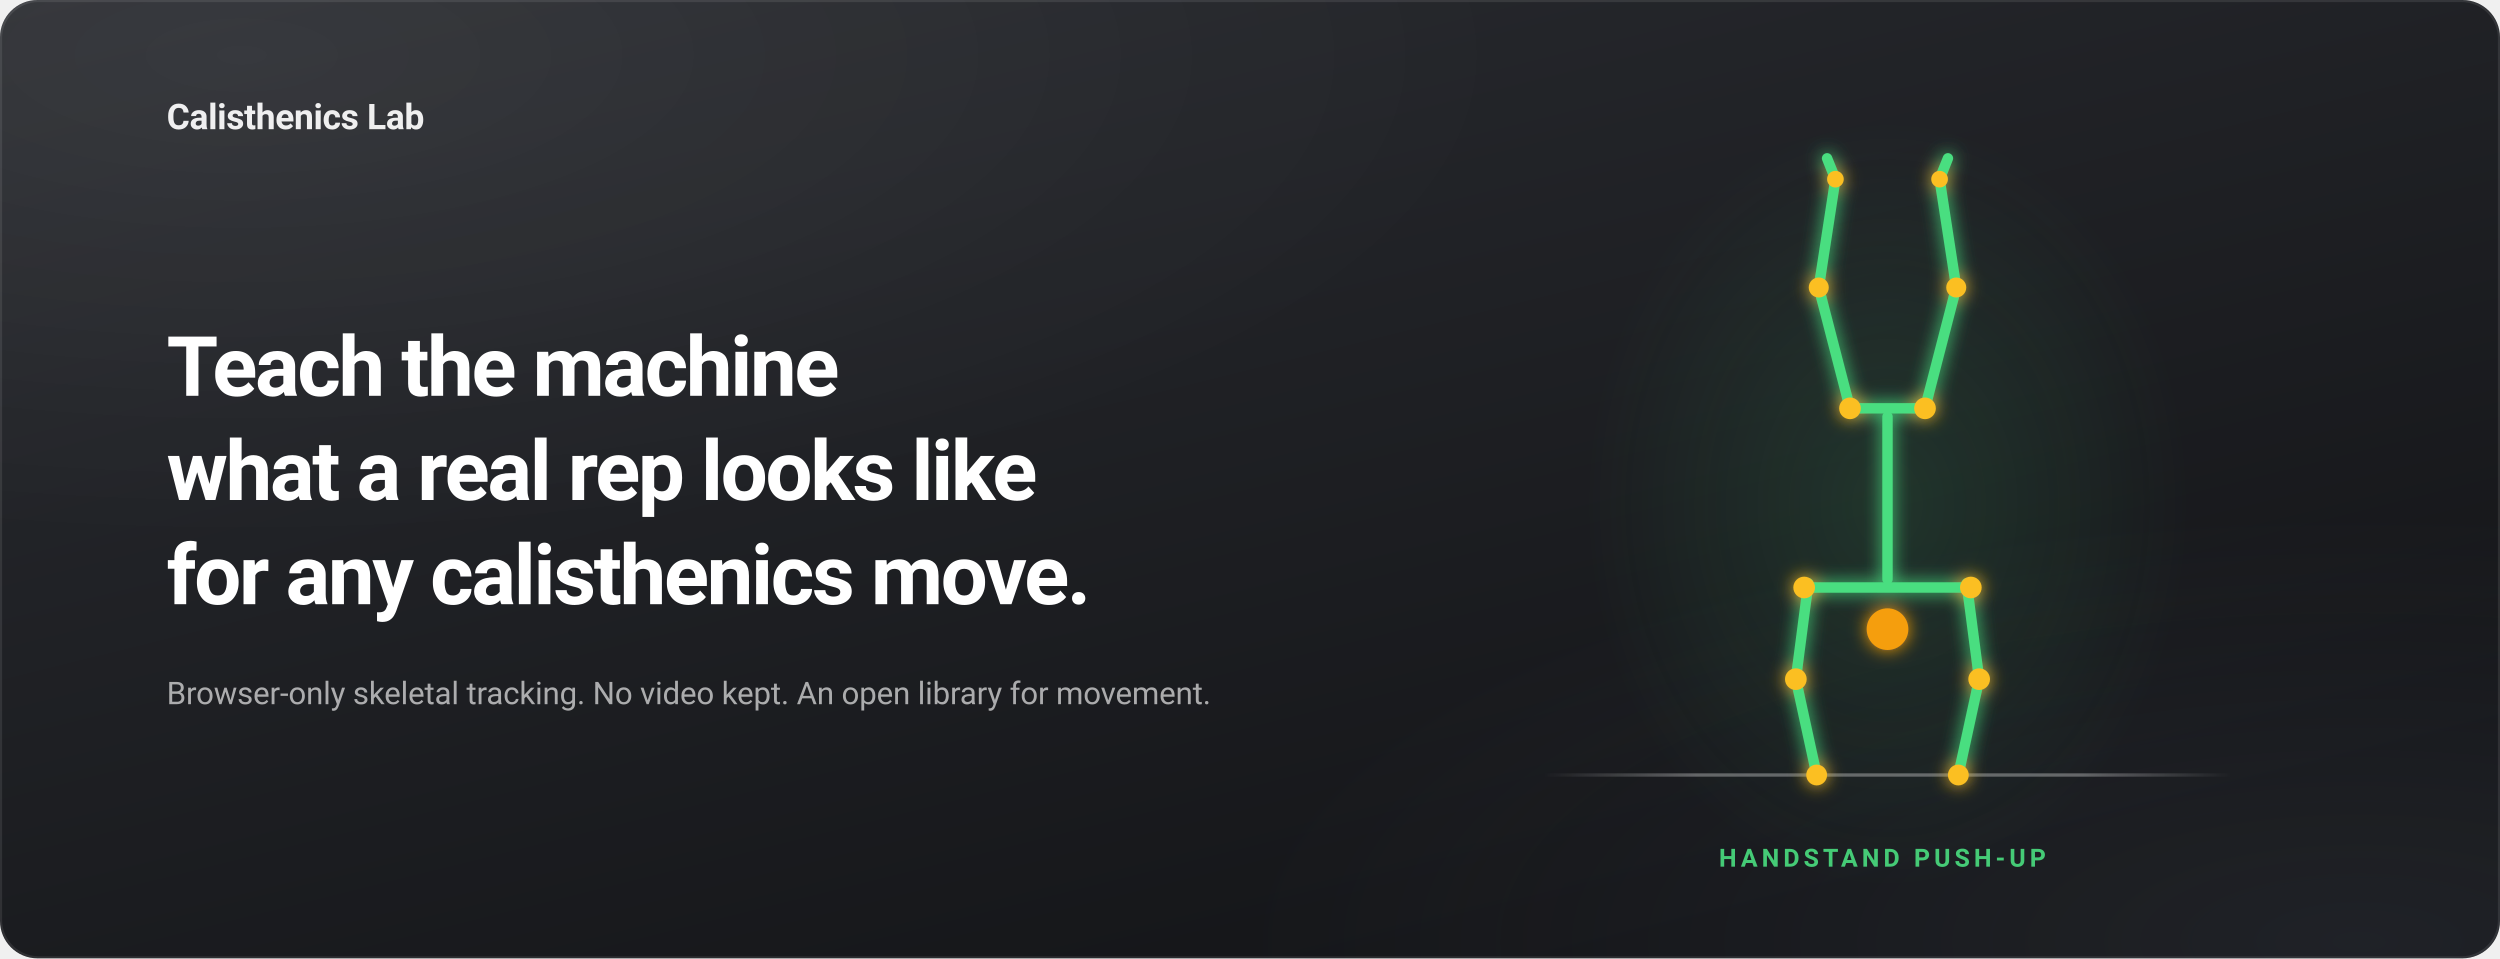
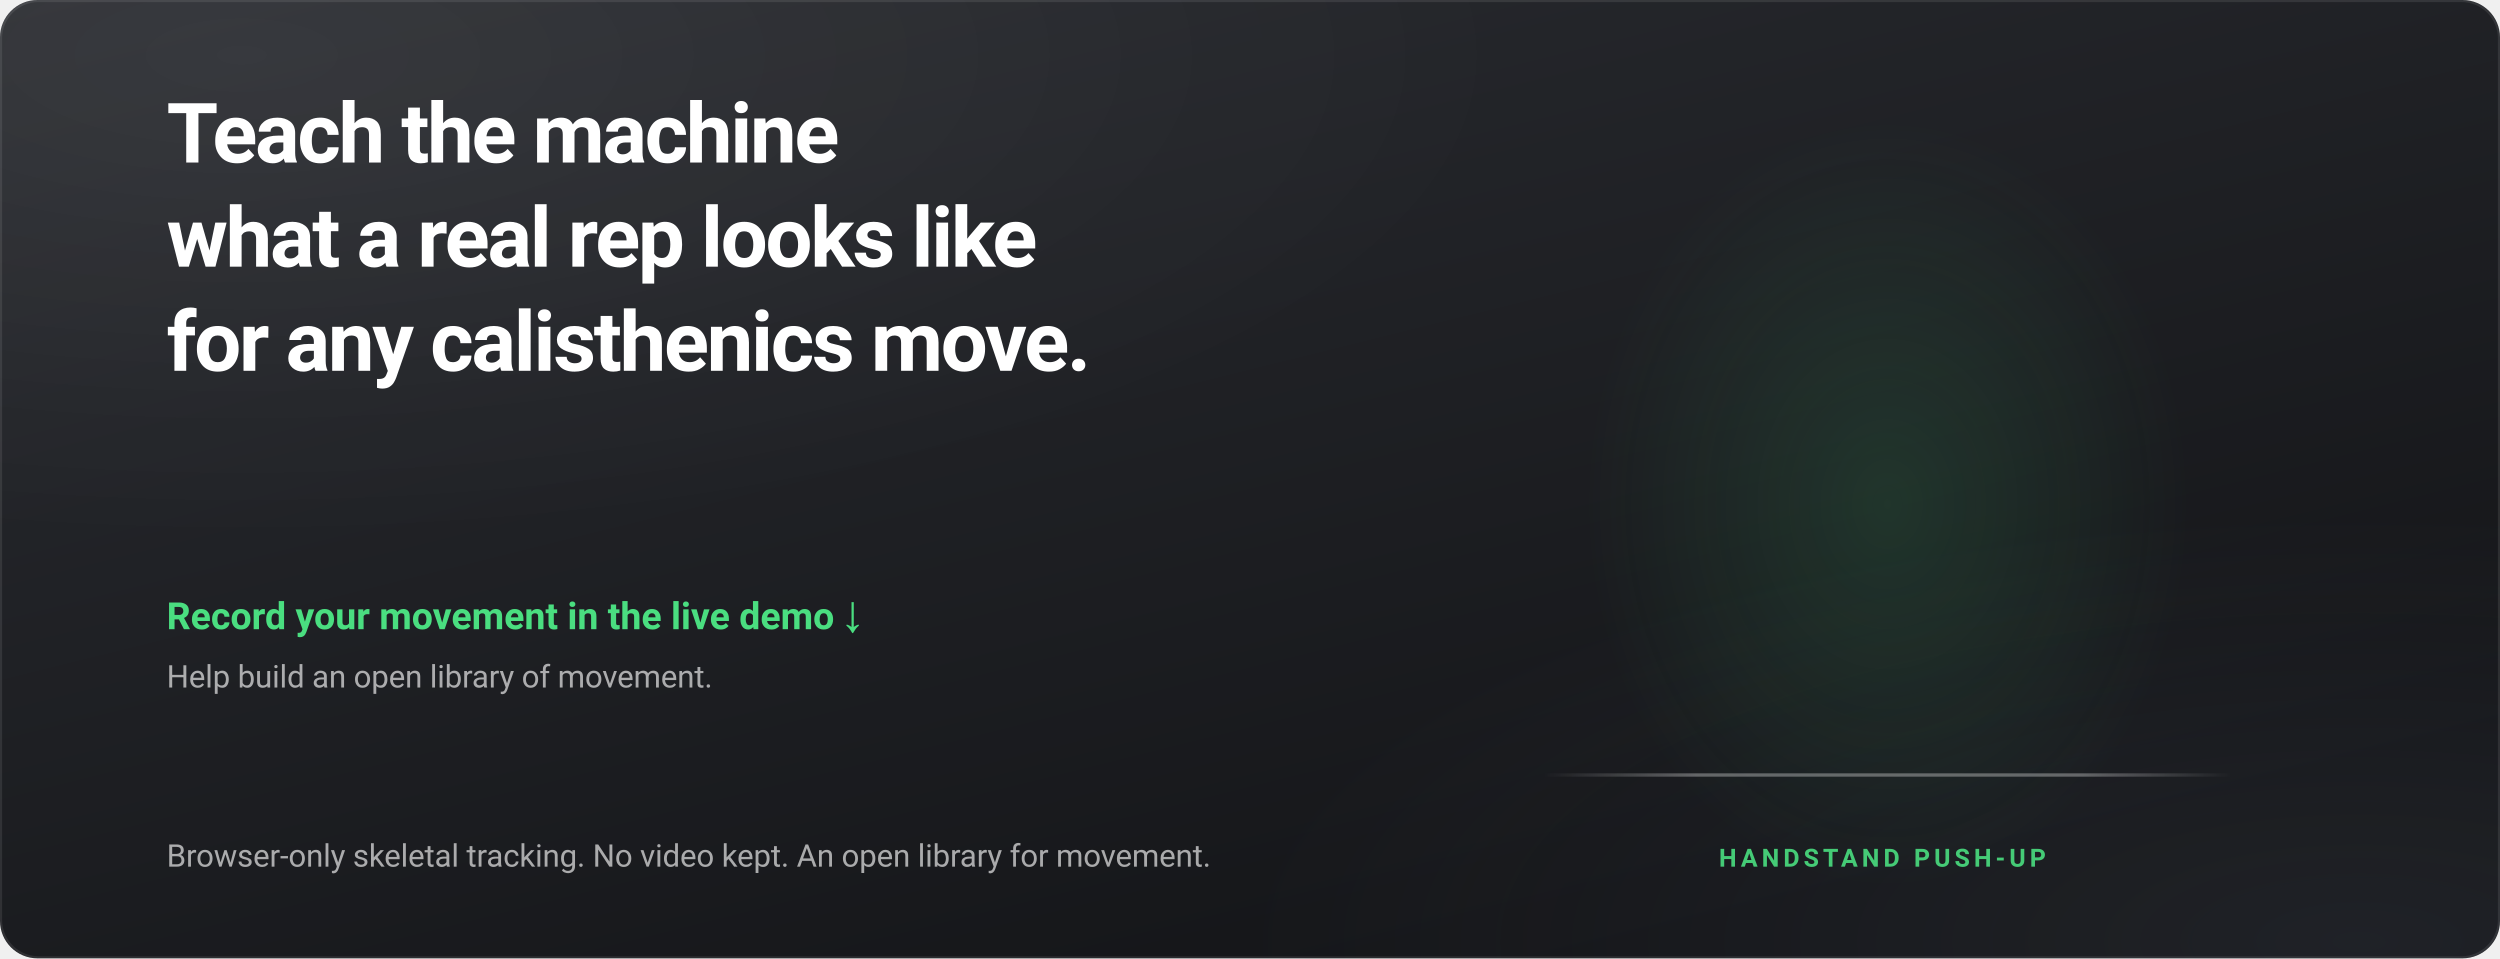
<svg xmlns="http://www.w3.org/2000/svg" viewBox="0 0 1200 460" width="1200" height="460" role="img" aria-label="Calisthenics Lab — browser-only skeletal movement tracking">
  <defs>
    <linearGradient id="bg" x1="0" y1="0" x2="0.65" y2="1">
      <stop offset="0%" stop-color="#2a2c31" />
      <stop offset="100%" stop-color="#141518" />
    </linearGradient>
    <radialGradient id="glowTop" cx="10%" cy="6%" r="72%">
      <stop offset="0%" stop-color="#ffffff" stop-opacity="0.07" />
      <stop offset="70%" stop-color="#ffffff" stop-opacity="0" />
    </radialGradient>
    <radialGradient id="glowCool" cx="94%" cy="98%" r="64%">
      <stop offset="0%" stop-color="#96a5be" stop-opacity="0.09" />
      <stop offset="70%" stop-color="#96a5be" stop-opacity="0" />
    </radialGradient>
    <radialGradient id="glowPose" cx="50%" cy="50%" r="50%">
      <stop offset="0%" stop-color="#4ade80" stop-opacity="0.13" />
      <stop offset="100%" stop-color="#4ade80" stop-opacity="0" />
    </radialGradient>
    <linearGradient id="fadeFloor" gradientUnits="userSpaceOnUse" x1="-165" y1="0" x2="165" y2="0">
      <stop offset="0%" stop-color="#ffffff" stop-opacity="0" />
      <stop offset="22%" stop-color="#ffffff" stop-opacity="0.32" />
      <stop offset="78%" stop-color="#ffffff" stop-opacity="0.32" />
      <stop offset="100%" stop-color="#ffffff" stop-opacity="0" />
    </linearGradient>
    <linearGradient id="fadeBar" gradientUnits="userSpaceOnUse" x1="-150" y1="0" x2="150" y2="0">
      <stop offset="0%" stop-color="#ffffff" stop-opacity="0" />
      <stop offset="20%" stop-color="#ffffff" stop-opacity="0.3" />
      <stop offset="80%" stop-color="#ffffff" stop-opacity="0.3" />
      <stop offset="100%" stop-color="#ffffff" stop-opacity="0" />
    </linearGradient>
    <filter id="softGlow" x="-60%" y="-40%" width="220%" height="180%">
      <feGaussianBlur stdDeviation="4" result="b" />
      <feMerge>
        <feMergeNode in="b" />
        <feMergeNode in="SourceGraphic" />
      </feMerge>
    </filter>
  </defs>
  <style>
    .ui { font-family: system-ui, -apple-system, "Segoe UI", Roboto, Helvetica, Arial, sans-serif; }
    .brand { font-size: 17px; font-weight: 700; letter-spacing: -0.01em; fill: rgba(255,255,255,0.92); }
    .h1 { font-size: 40px; font-weight: 700; letter-spacing: -0.028em; fill: #ffffff; }
    .sub { font-size: 15px; font-weight: 400; letter-spacing: -0.005em; fill: rgba(255,255,255,0.63); }
    .move { font-size: 12px; font-weight: 600; letter-spacing: 0.16em; fill: #4ade80; fill-opacity: 0.9; }
  </style>
  <rect width="1200" height="460" rx="18" fill="url(#bg)" />
  <rect width="1200" height="460" rx="18" fill="url(#glowTop)" />
  <rect width="1200" height="460" rx="18" fill="url(#glowCool)" />
  <rect x="0.5" y="0.5" width="1199" height="459" rx="18" fill="none" stroke="#ffffff" stroke-opacity="0.09" />
-   <g transform="translate(80, 62)">
-     <text x="0" y="0" class="ui brand">Calisthenics Lab</text>
-   </g>
-   <text class="ui h1" x="80" y="190">Teach the machine</text>
-   <text class="ui h1" x="80" y="240">what a real rep looks like</text>
-   <text class="ui h1" x="80" y="290">for any calisthenics move.</text>
-   <text class="ui sub" x="80" y="338">Browser-only skeletal tracking. No video kept. An open library for movement.</text>
+   <text class="ui h1" x="80" y="78">Teach the machine</text>
+   <text class="ui h1" x="80" y="128">what a real rep looks like</text>
+   <text class="ui h1" x="80" y="178">for any calisthenics move.</text>
+   <text class="ui" x="80" y="302" font-size="18" font-weight="600" fill="#4ade80">Record your movement in the live demo ↓</text>
+   <text class="ui sub" x="80" y="330">Help build an open library of movement.</text>
+   <text class="ui sub" x="80" y="416">Browser-only skeletal tracking. No video kept. An open library for movement.</text>
  <g transform="translate(906, 372)">
    <ellipse cx="0" cy="-130" rx="145" ry="185" fill="url(#glowPose)" />
    <line x1="-165" y1="0" x2="165" y2="0" stroke="url(#fadeFloor)" stroke-width="1.6" />
-     <g opacity="1">
+     <g opacity="0">
      <animate attributeName="opacity" values="1;1;0;0;1" keyTimes="0;0.231;0.25;0.981;1" dur="26s" repeatCount="indefinite" />
      <g filter="url(#softGlow)">
-         <g fill="none" stroke="#4ade80" stroke-width="5" stroke-linecap="round">
-           <path d="M-38 -92 L-44 -46 L-34 0">
-             <animate attributeName="d" values="M-38 -92 L-44 -46 L-34 0; M-38 -46 L-64 -26 L-34 0; M-38 -92 L-44 -46 L-34 0" keyTimes="0;0.5;1" dur="3s" repeatCount="indefinite" calcMode="spline" keySplines="0.42 0 0.18 1; 0.42 0 0.18 1" />
-           </path>
-           <path d="M38 -92 L44 -46 L34 0">
-             <animate attributeName="d" values="M38 -92 L44 -46 L34 0; M38 -46 L64 -26 L34 0; M38 -92 L44 -46 L34 0" keyTimes="0;0.5;1" dur="3s" repeatCount="indefinite" calcMode="spline" keySplines="0.42 0 0.18 1; 0.42 0 0.18 1" />
-           </path>
-         </g>
-         <g>
-           <animateTransform attributeName="transform" type="translate" values="0 0; 0 46; 0 0" keyTimes="0;0.5;1" dur="3s" repeatCount="indefinite" calcMode="spline" keySplines="0.42 0 0.18 1; 0.42 0 0.18 1" />
-           <circle cx="0" cy="-70" r="10" fill="#f59e0b" />
-           <g fill="none" stroke="#4ade80" stroke-width="5" stroke-linecap="round">
-             <path d="M-40 -90 L40 -90" />
-             <path d="M0 -94 L0 -172" />
-             <path d="M-18 -176 L18 -176" />
-             <path d="M-18 -176 L-33 -234 L-25 -286 L-29 -296" />
-             <path d="M18 -176 L33 -234 L25 -286 L29 -296" />
-           </g>
-           <g fill="#fbbf24">
-             <circle cx="-40" cy="-90" r="5.2" />
-             <circle cx="40" cy="-90" r="5.2" />
-             <circle cx="-18" cy="-176" r="5.2" />
-             <circle cx="18" cy="-176" r="5.2" />
-             <circle cx="-33" cy="-234" r="4.8" />
-             <circle cx="33" cy="-234" r="4.8" />
-             <circle cx="-25" cy="-286" r="4" />
-             <circle cx="25" cy="-286" r="4" />
-           </g>
+         <path d="M-18 -56 Q0 -64 18 -56 L11 -122 Q0 -128 -11 -122 Z" fill="#4ade80" fill-opacity="0.17" />
+         <g fill="none" stroke="#4ade80" stroke-width="6" stroke-linecap="round" stroke-linejoin="round">
+           <path d="M-18 -56 L-26 -27 L-21 0 M18 -56 L26 -27 L21 0" />
+           <path d="M-18 -56 L-11 -122 L-14 -152 L-18 -192 M18 -56 L11 -122 L14 -152 L18 -192 M-18 -56 L18 -56 M-11 -122 L11 -122 M0 -44 L0 -56" />
        </g>
        <g fill="#fbbf24">
-           <circle cx="-44" cy="-46" r="5.2">
-             <animate attributeName="cx" values="-44;-64;-44" keyTimes="0;0.5;1" dur="3s" repeatCount="indefinite" calcMode="spline" keySplines="0.42 0 0.18 1; 0.42 0 0.18 1" />
-             <animate attributeName="cy" values="-46;-26;-46" keyTimes="0;0.5;1" dur="3s" repeatCount="indefinite" calcMode="spline" keySplines="0.42 0 0.18 1; 0.42 0 0.18 1" />
-           </circle>
-           <circle cx="44" cy="-46" r="5.2">
-             <animate attributeName="cx" values="44;64;44" keyTimes="0;0.5;1" dur="3s" repeatCount="indefinite" calcMode="spline" keySplines="0.42 0 0.18 1; 0.42 0 0.18 1" />
-             <animate attributeName="cy" values="-46;-26;-46" keyTimes="0;0.5;1" dur="3s" repeatCount="indefinite" calcMode="spline" keySplines="0.42 0 0.18 1; 0.42 0 0.18 1" />
-           </circle>
-           <circle cx="-34" cy="0" r="5" />
-           <circle cx="34" cy="0" r="5" />
+           <circle cx="-18" cy="-56" r="3.3" />
+           <circle cx="18" cy="-56" r="3.3" />
+           <circle cx="-26" cy="-27" r="3.3" />
+           <circle cx="26" cy="-27" r="3.3" />
+           <circle cx="-21" cy="0" r="3.3" />
+           <circle cx="21" cy="0" r="3.3" />
+           <circle cx="-11" cy="-122" r="3.3" />
+           <circle cx="11" cy="-122" r="3.3" />
        </g>
+         <circle cx="0" cy="-34" r="8" fill="#f59e0b" />
      </g>
    </g>
    <g opacity="0">
      <animate attributeName="opacity" values="0;0;1;1;0;0" keyTimes="0;0.231;0.25;0.5;0.519;1" dur="26s" repeatCount="indefinite" />
-       <g filter="url(#softGlow)">
-         <line x1="-102" y1="-340" x2="102" y2="-340" stroke="#9aa2b0" stroke-opacity="0.34" stroke-width="6" stroke-linecap="round" />
-         <line x1="-102" y1="-342.5" x2="102" y2="-342.5" stroke="#ffffff" stroke-opacity="0.10" stroke-width="6" stroke-linecap="round" />
-         <g fill="none" stroke="#4ade80" stroke-width="5" stroke-linecap="round">
-           <path d="M-40 -338 L-52 -284 L-42 -228">
-             <animate attributeName="d" values="M-40 -338 L-52 -284 L-42 -228; M-40 -338 L-90 -314 L-42 -288; M-40 -338 L-52 -284 L-42 -228" keyTimes="0;0.5;1" dur="3s" repeatCount="indefinite" calcMode="spline" keySplines="0.42 0 0.18 1; 0.42 0 0.18 1" />
-           </path>
-           <path d="M40 -338 L52 -284 L42 -228">
-             <animate attributeName="d" values="M40 -338 L52 -284 L42 -228; M40 -338 L90 -314 L42 -288; M40 -338 L52 -284 L42 -228" keyTimes="0;0.5;1" dur="3s" repeatCount="indefinite" calcMode="spline" keySplines="0.42 0 0.18 1; 0.42 0 0.18 1" />
-           </path>
+       <g transform="translate(0,-30)" filter="url(#softGlow)">
+         <line x1="-72" y1="-207" x2="72" y2="-207" stroke="#cbd5e1" stroke-opacity="0.58" stroke-width="5" stroke-linecap="round" />
+         <line x1="-72" y1="-207" x2="-72" y2="-184" stroke="#cbd5e1" stroke-opacity="0.25" stroke-width="3" />
+         <line x1="72" y1="-207" x2="72" y2="-184" stroke="#cbd5e1" stroke-opacity="0.25" stroke-width="3" />
+         <path d="M-19 -110 Q0 -105 19 -110 L10 -72 Q0 -68 -10 -72 Z" fill="#4ade80" fill-opacity="0.17" />
+         <g fill="none" stroke="#4ade80" stroke-width="6" stroke-linecap="round" stroke-linejoin="round">
+           <path d="M-22 -207 L-25 -158 L-19 -110 M22 -207 L25 -158 L19 -110 M-19 -110 L-10 -72 M19 -110 L10 -72 M-19 -110 L19 -110 M-10 -72 L10 -72 M-10 -72 L-19 -38 L-17 -18 M10 -72 L19 -38 L17 -18" />
        </g>
-         <g>
-           <animateTransform attributeName="transform" type="translate" values="0 0; 0 -60; 0 0" keyTimes="0;0.5;1" dur="3s" repeatCount="indefinite" calcMode="spline" keySplines="0.42 0 0.18 1; 0.42 0 0.18 1" />
-           <circle cx="0" cy="-250" r="10" fill="#f59e0b" />
-           <g fill="none" stroke="#4ade80" stroke-width="5" stroke-linecap="round">
-             <path d="M-42 -228 L42 -228" />
-             <path d="M0 -228 L0 -128" />
-             <path d="M-16 -132 L16 -132" />
-             <path d="M-16 -132 L-22 -78 L-18 -30 L-22 -20" />
-             <path d="M16 -132 L22 -78 L18 -30 L22 -20" />
-           </g>
-           <g fill="#fbbf24">
-             <circle cx="-42" cy="-228" r="5.2" />
-             <circle cx="42" cy="-228" r="5.2" />
-             <circle cx="-16" cy="-132" r="5.2" />
-             <circle cx="16" cy="-132" r="5.2" />
-             <circle cx="-22" cy="-78" r="4.8" />
-             <circle cx="22" cy="-78" r="4.8" />
-             <circle cx="-18" cy="-30" r="4" />
-             <circle cx="18" cy="-30" r="4" />
-           </g>
-         </g>
+         <circle cx="0" cy="-130" r="8" fill="#f59e0b" />
        <g fill="#fbbf24">
-           <circle cx="-52" cy="-284" r="5">
-             <animate attributeName="cx" values="-52;-90;-52" keyTimes="0;0.5;1" dur="3s" repeatCount="indefinite" calcMode="spline" keySplines="0.42 0 0.18 1; 0.42 0 0.18 1" />
-             <animate attributeName="cy" values="-284;-314;-284" keyTimes="0;0.5;1" dur="3s" repeatCount="indefinite" calcMode="spline" keySplines="0.42 0 0.18 1; 0.42 0 0.18 1" />
-           </circle>
-           <circle cx="52" cy="-284" r="5">
-             <animate attributeName="cx" values="52;90;52" keyTimes="0;0.5;1" dur="3s" repeatCount="indefinite" calcMode="spline" keySplines="0.42 0 0.18 1; 0.42 0 0.18 1" />
-             <animate attributeName="cy" values="-284;-314;-284" keyTimes="0;0.5;1" dur="3s" repeatCount="indefinite" calcMode="spline" keySplines="0.42 0 0.18 1; 0.42 0 0.18 1" />
-           </circle>
-           <circle cx="-40" cy="-338" r="4.6" />
-           <circle cx="40" cy="-338" r="4.6" />
+           <circle cx="-19" cy="-110" r="3.3" />
+           <circle cx="19" cy="-110" r="3.3" />
+           <circle cx="-10" cy="-72" r="3.3" />
+           <circle cx="10" cy="-72" r="3.3" />
        </g>
      </g>
    </g>
    <g opacity="0">
      <animate attributeName="opacity" values="0;0;1;1;0;0" keyTimes="0;0.5;0.519;0.75;0.769;1" dur="26s" repeatCount="indefinite" />
-       <g filter="url(#softGlow)">
-         <g fill="none" stroke="#4ade80" stroke-width="5" stroke-linecap="round">
-           <path d="M2 -164 L4 -80 L0 0">
-             <animate attributeName="d" values="M2 -164 L4 -80 L0 0; M2 -98 L66 -44 L0 0; M2 -164 L4 -80 L0 0" keyTimes="0;0.5;1" dur="2.2s" repeatCount="indefinite" calcMode="spline" keySplines="0.45 0 0.2 1; 0.45 0 0.2 1" />
-           </path>
-           <path d="M2 -164 L14 -240">
-             <animate attributeName="d" values="M2 -164 L14 -240; M2 -98 L40 -158; M2 -164 L14 -240" keyTimes="0;0.5;1" dur="2.2s" repeatCount="indefinite" calcMode="spline" keySplines="0.45 0 0.2 1; 0.45 0 0.2 1" />
-           </path>
-           <path d="M2 -164 L84 -128 L154 -98 L166 -100">
-             <animate attributeName="d" values="M2 -164 L84 -128 L154 -98 L166 -100; M2 -98 L84 -96 L158 -88 L168 -92; M2 -164 L84 -128 L154 -98 L166 -100" keyTimes="0;0.5;1" dur="2.2s" repeatCount="indefinite" calcMode="spline" keySplines="0.45 0 0.2 1; 0.45 0 0.2 1" />
-           </path>
-           <path d="M14 -240 L50 -244 L86 -232">
-             <animate attributeName="d" values="M14 -240 L50 -244 L86 -232; M40 -158 L76 -160 L110 -148; M14 -240 L50 -244 L86 -232" keyTimes="0;0.5;1" dur="2.2s" repeatCount="indefinite" calcMode="spline" keySplines="0.45 0 0.2 1; 0.45 0 0.2 1" />
-           </path>
+       <g transform="translate(-14,0)" filter="url(#softGlow)">
+         <path d="M-8 -121 Q0 -128 12 -119 L6 -79 Q-1 -74 -9 -78 Z" fill="#4ade80" fill-opacity="0.2" />
+         <g fill="none" stroke="#4ade80" stroke-width="6" stroke-linecap="round" stroke-linejoin="round">
+           <path d="M0 -120 L-6 -78 L30 -42 L0 -5 M-6 -78 L40 -88 L88 -92 M0 -120 L30 -111 L56 -104 M0 -148 L0 -120 M-7 0 L18 0" />
        </g>
-         <circle cx="26" cy="-260" r="10" fill="#f59e0b">
-           <animate attributeName="cx" values="26;54;26" keyTimes="0;0.5;1" dur="2.2s" repeatCount="indefinite" calcMode="spline" keySplines="0.45 0 0.2 1; 0.45 0 0.2 1" />
-           <animate attributeName="cy" values="-260;-177;-260" keyTimes="0;0.5;1" dur="2.2s" repeatCount="indefinite" calcMode="spline" keySplines="0.45 0 0.2 1; 0.45 0 0.2 1" />
-         </circle>
+         <circle cx="3" cy="-156" r="8" fill="#f59e0b" />
        <g fill="#fbbf24">
-           <circle cx="2" cy="-164" r="5.2">
-             <animate attributeName="cy" values="-164;-98;-164" keyTimes="0;0.5;1" dur="2.2s" repeatCount="indefinite" calcMode="spline" keySplines="0.45 0 0.2 1; 0.45 0 0.2 1" />
-           </circle>
-           <circle cx="4" cy="-80" r="4.8">
-             <animate attributeName="cx" values="4;66;4" keyTimes="0;0.5;1" dur="2.2s" repeatCount="indefinite" calcMode="spline" keySplines="0.45 0 0.2 1; 0.45 0 0.2 1" />
-             <animate attributeName="cy" values="-80;-44;-80" keyTimes="0;0.5;1" dur="2.2s" repeatCount="indefinite" calcMode="spline" keySplines="0.45 0 0.2 1; 0.45 0 0.2 1" />
-           </circle>
-           <circle cx="0" cy="0" r="4.6" />
-           <circle cx="84" cy="-128" r="4.8">
-             <animate attributeName="cy" values="-128;-96;-128" keyTimes="0;0.5;1" dur="2.2s" repeatCount="indefinite" calcMode="spline" keySplines="0.45 0 0.2 1; 0.45 0 0.2 1" />
-           </circle>
-           <circle cx="154" cy="-98" r="4">
-             <animate attributeName="cy" values="-98;-88;-98" keyTimes="0;0.5;1" dur="2.2s" repeatCount="indefinite" calcMode="spline" keySplines="0.45 0 0.2 1; 0.45 0 0.2 1" />
-           </circle>
-           <circle cx="14" cy="-240" r="5.2">
-             <animate attributeName="cx" values="14;40;14" keyTimes="0;0.5;1" dur="2.2s" repeatCount="indefinite" calcMode="spline" keySplines="0.45 0 0.2 1; 0.45 0 0.2 1" />
-             <animate attributeName="cy" values="-240;-158;-240" keyTimes="0;0.5;1" dur="2.2s" repeatCount="indefinite" calcMode="spline" keySplines="0.45 0 0.2 1; 0.45 0 0.2 1" />
-           </circle>
-           <circle cx="50" cy="-244" r="5">
-             <animate attributeName="cx" values="50;76;50" keyTimes="0;0.5;1" dur="2.2s" repeatCount="indefinite" calcMode="spline" keySplines="0.45 0 0.2 1; 0.45 0 0.2 1" />
-             <animate attributeName="cy" values="-244;-160;-244" keyTimes="0;0.5;1" dur="2.2s" repeatCount="indefinite" calcMode="spline" keySplines="0.45 0 0.2 1; 0.45 0 0.2 1" />
-           </circle>
-           <circle cx="86" cy="-232" r="4.4">
-             <animate attributeName="cx" values="86;110;86" keyTimes="0;0.5;1" dur="2.2s" repeatCount="indefinite" calcMode="spline" keySplines="0.45 0 0.2 1; 0.45 0 0.2 1" />
-             <animate attributeName="cy" values="-232;-148;-232" keyTimes="0;0.5;1" dur="2.2s" repeatCount="indefinite" calcMode="spline" keySplines="0.45 0 0.2 1; 0.45 0 0.2 1" />
-           </circle>
+           <circle cx="0" cy="-120" r="3.3" />
+           <circle cx="-6" cy="-78" r="3.3" />
+           <circle cx="30" cy="-42" r="3.3" />
+           <circle cx="0" cy="-5" r="3.3" />
+           <circle cx="40" cy="-88" r="3.3" />
+           <circle cx="88" cy="-92" r="3.3" />
        </g>
      </g>
    </g>
    <g opacity="0">
      <animate attributeName="opacity" values="0;0;1;1;0" keyTimes="0;0.75;0.769;0.981;1" dur="26s" repeatCount="indefinite" />
-       <g filter="url(#softGlow)" transform="translate(-95,0) scale(1.5)">
-         <line x1="2" y1="-60" x2="2" y2="0" stroke="#8b93a1" stroke-opacity="0.38" stroke-width="3.4" stroke-linecap="round" />
-         <line x1="-8" y1="0" x2="12" y2="0" stroke="#8b93a1" stroke-opacity="0.38" stroke-width="3.4" stroke-linecap="round" />
-         <path d="M10 -172 L6 -116 L2 -60" fill="none" stroke="#4ade80" stroke-width="3.4" stroke-linecap="round" />
-         <path d="M10 -172 L-8 -70" fill="none" stroke="#4ade80" stroke-width="3.4" stroke-linecap="round" />
-         <path d="M-8 -70 L78 -68 L152 -64 L164 -62" fill="none" stroke="#4ade80" stroke-width="3.4" stroke-linecap="round">
-           <animate attributeName="d" values="M-8 -70 L78 -68 L152 -64 L164 -62; M-8 -70 L77 -100 L150 -124 L162 -130; M-8 -70 L78 -68 L152 -64 L164 -62" keyTimes="0;0.5;1" dur="3.4s" repeatCount="indefinite" calcMode="spline" keySplines="0.45 0 0.2 1; 0.45 0 0.2 1" />
-         </path>
-         <circle cx="16" cy="-188" r="7" fill="#f59e0b" />
+       <g filter="url(#softGlow)">
+         <g fill="none" stroke="#cbd5e1" stroke-width="4" stroke-opacity="0.42" stroke-linecap="round">
+           <path d="M-30 -70 L-30 0 M30 -70 L30 0" />
+           <path d="M-52 -70 L-12 -70 M12 -70 L52 -70" stroke-width="6" />
+         </g>
+         <path d="M-14 -142 Q0 -151 14 -142 L8 -72 Q0 -67 -8 -72 Z" fill="#4ade80" fill-opacity="0.2" />
+         <g fill="none" stroke="#4ade80" stroke-width="6" stroke-linecap="round" stroke-linejoin="round">
+           <path d="M-14 -142 L-21 -105 L-30 -70 M14 -142 L21 -105 L30 -70 M-14 -142 L0 -72 L48 -72 L112 -72 M14 -142 L0 -68 L48 -68 L112 -68 M0 -164 L0 -142 M-14 -142 L14 -142" />
+         </g>
        <g fill="#fbbf24">
-           <circle cx="10" cy="-172" r="3.6" />
-           <circle cx="6" cy="-116" r="3.4" />
-           <circle cx="2" cy="-60" r="3.4" />
-           <circle cx="-8" cy="-70" r="3.6" />
-           <circle cx="78" cy="-68" r="3.4">
-             <animate attributeName="cy" values="-68;-100;-68" keyTimes="0;0.5;1" dur="3.4s" repeatCount="indefinite" calcMode="spline" keySplines="0.45 0 0.2 1; 0.45 0 0.2 1" />
-           </circle>
-           <circle cx="152" cy="-64" r="2.8">
-             <animate attributeName="cy" values="-64;-124;-64" keyTimes="0;0.5;1" dur="3.4s" repeatCount="indefinite" calcMode="spline" keySplines="0.45 0 0.2 1; 0.45 0 0.2 1" />
-           </circle>
+           <circle cx="-14" cy="-142" r="3.3" />
+           <circle cx="14" cy="-142" r="3.3" />
+           <circle cx="-21" cy="-105" r="3.3" />
+           <circle cx="21" cy="-105" r="3.3" />
+           <circle cx="-30" cy="-70" r="3.3" />
+           <circle cx="30" cy="-70" r="3.3" />
        </g>
+         <circle cx="0" cy="-178" r="8" fill="#f59e0b" />
      </g>
    </g>
    <text class="ui move" opacity="1" x="0" y="44" text-anchor="middle">HANDSTAND PUSH-UP
      <animate attributeName="opacity" values="1;1;0;0;1" keyTimes="0;0.231;0.25;0.981;1" dur="26s" repeatCount="indefinite" />
    </text>
    <text class="ui move" opacity="0" x="0" y="44" text-anchor="middle">PULL-UP
      <animate attributeName="opacity" values="0;0;1;1;0;0" keyTimes="0;0.231;0.25;0.5;0.519;1" dur="26s" repeatCount="indefinite" />
    </text>
    <text class="ui move" opacity="0" x="0" y="44" text-anchor="middle">PISTOL SQUAT
      <animate attributeName="opacity" values="0;0;1;1;0;0" keyTimes="0;0.5;0.519;0.75;0.769;1" dur="26s" repeatCount="indefinite" />
    </text>
    <text class="ui move" opacity="0" x="0" y="44" text-anchor="middle">L-SIT
      <animate attributeName="opacity" values="0;0;1;1;0" keyTimes="0;0.75;0.769;0.981;1" dur="26s" repeatCount="indefinite" />
    </text>
  </g>
</svg>
